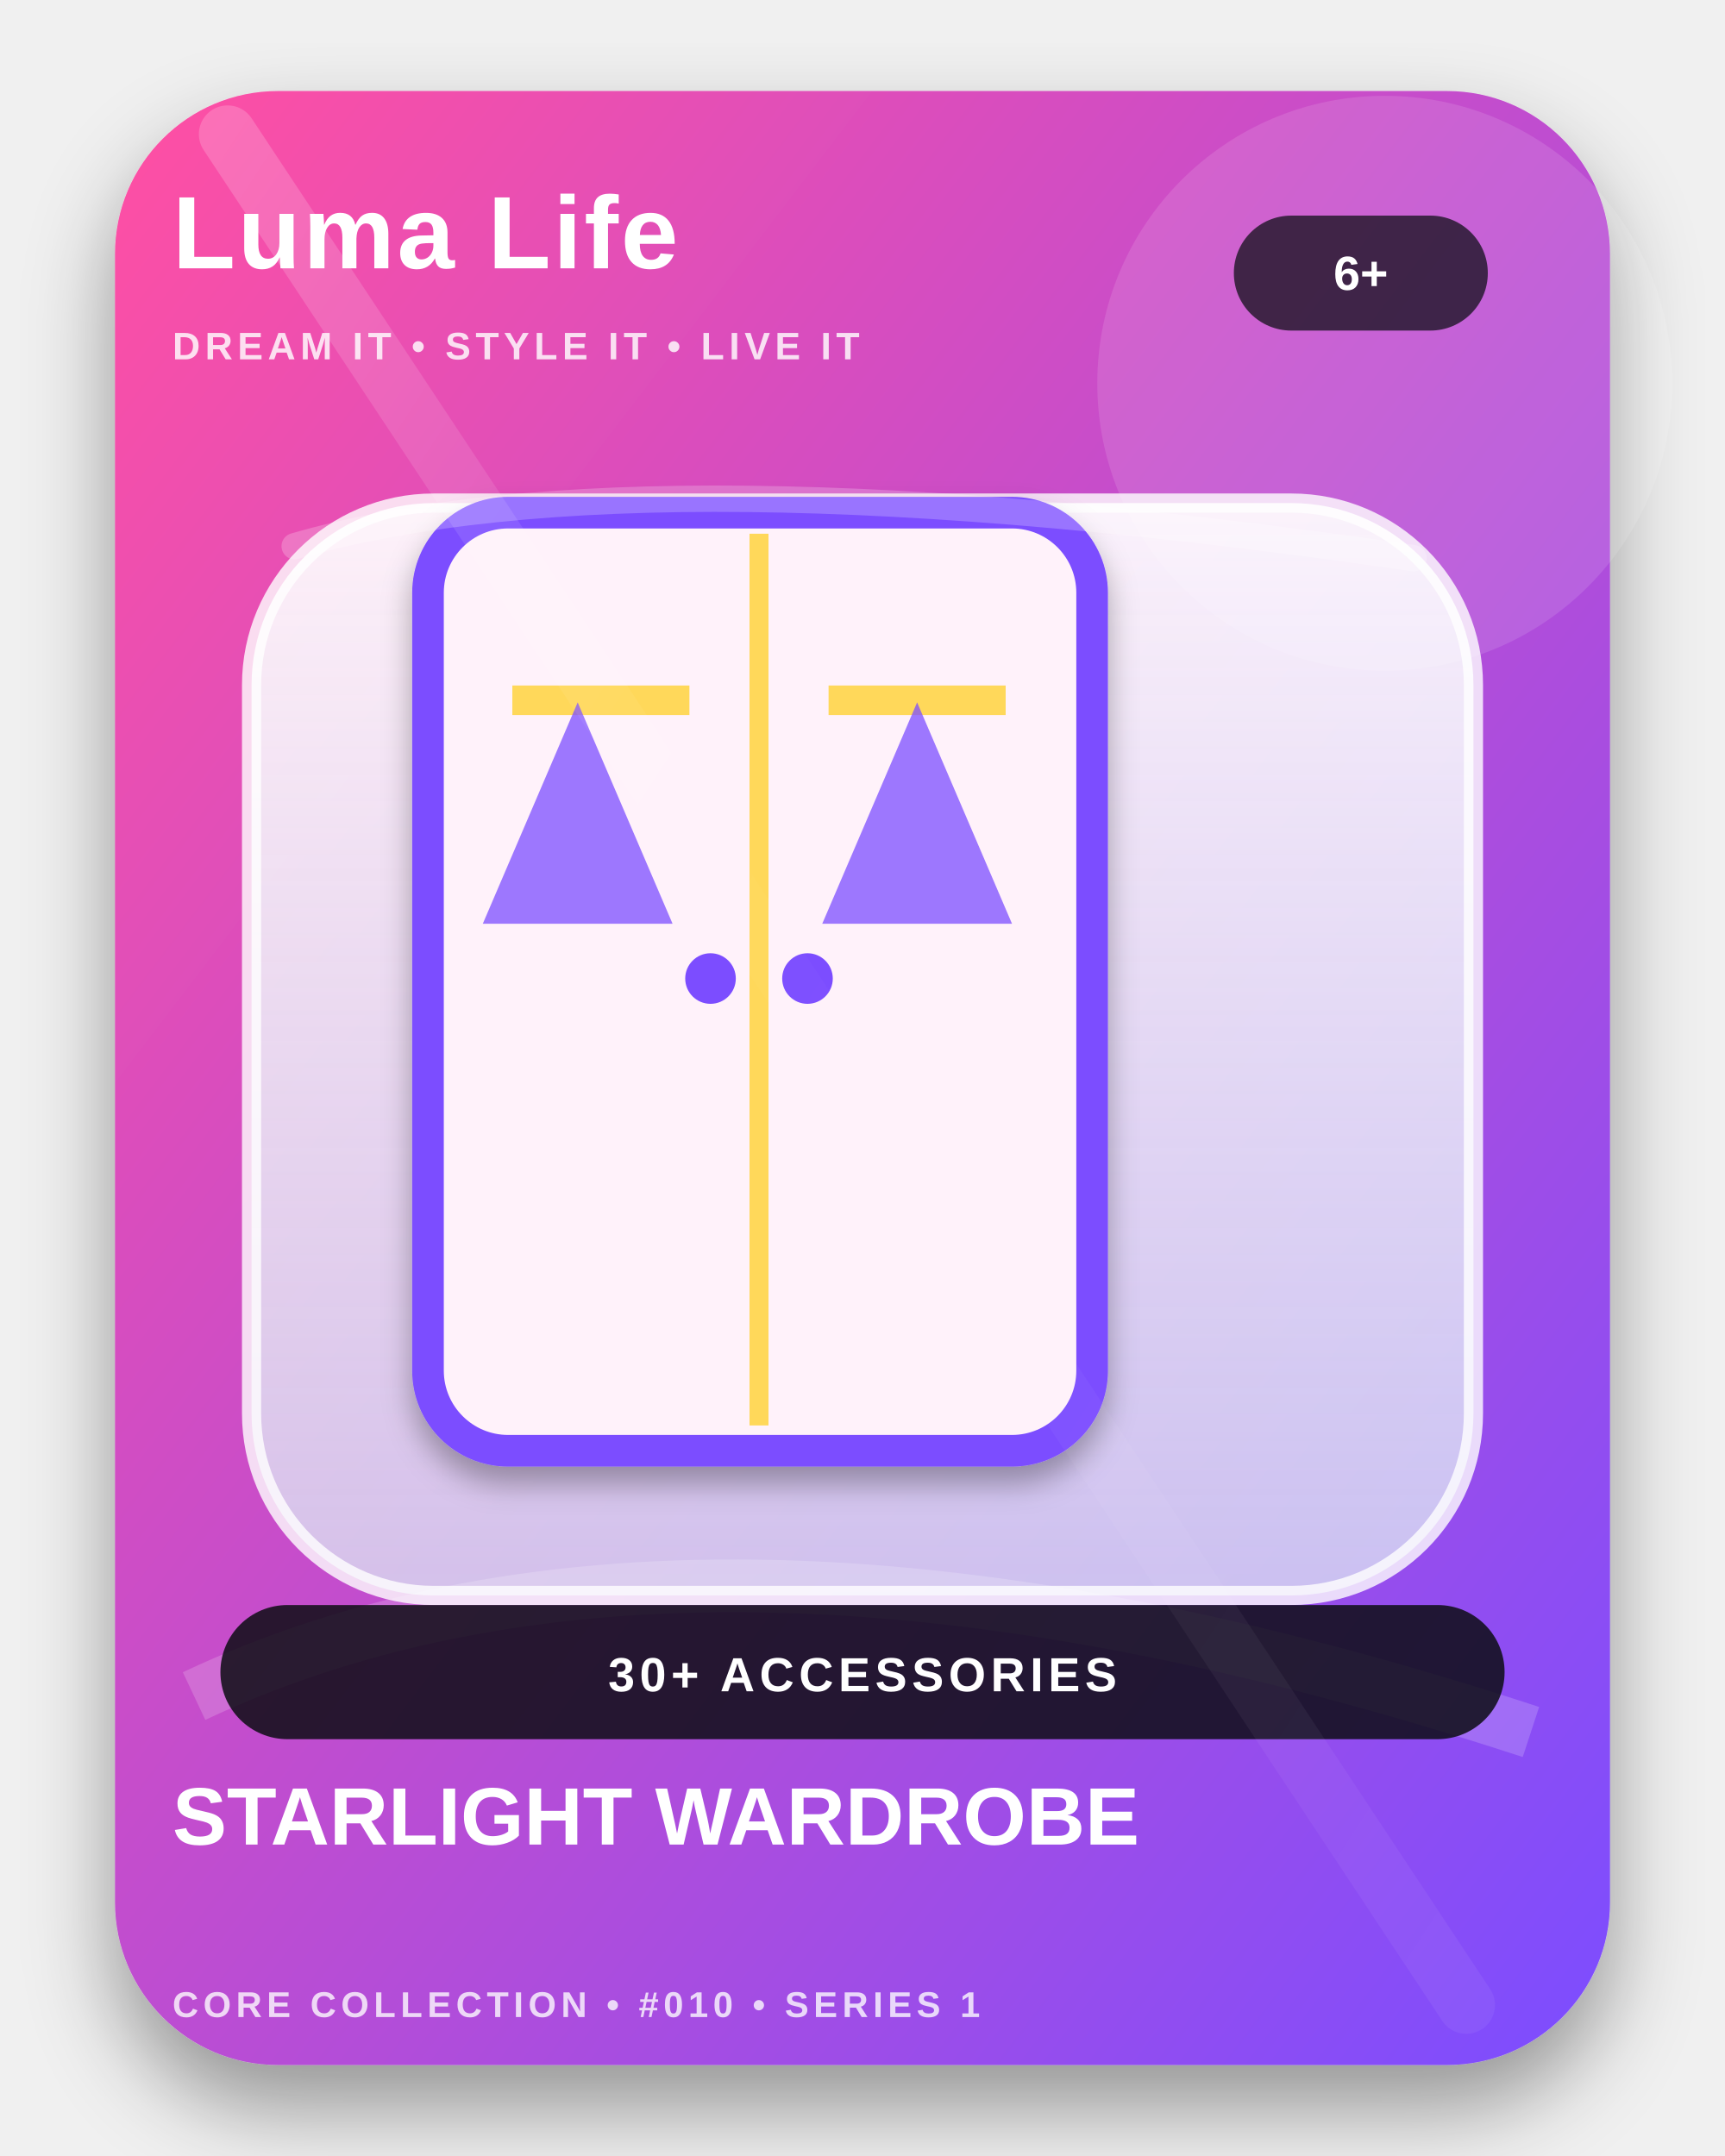
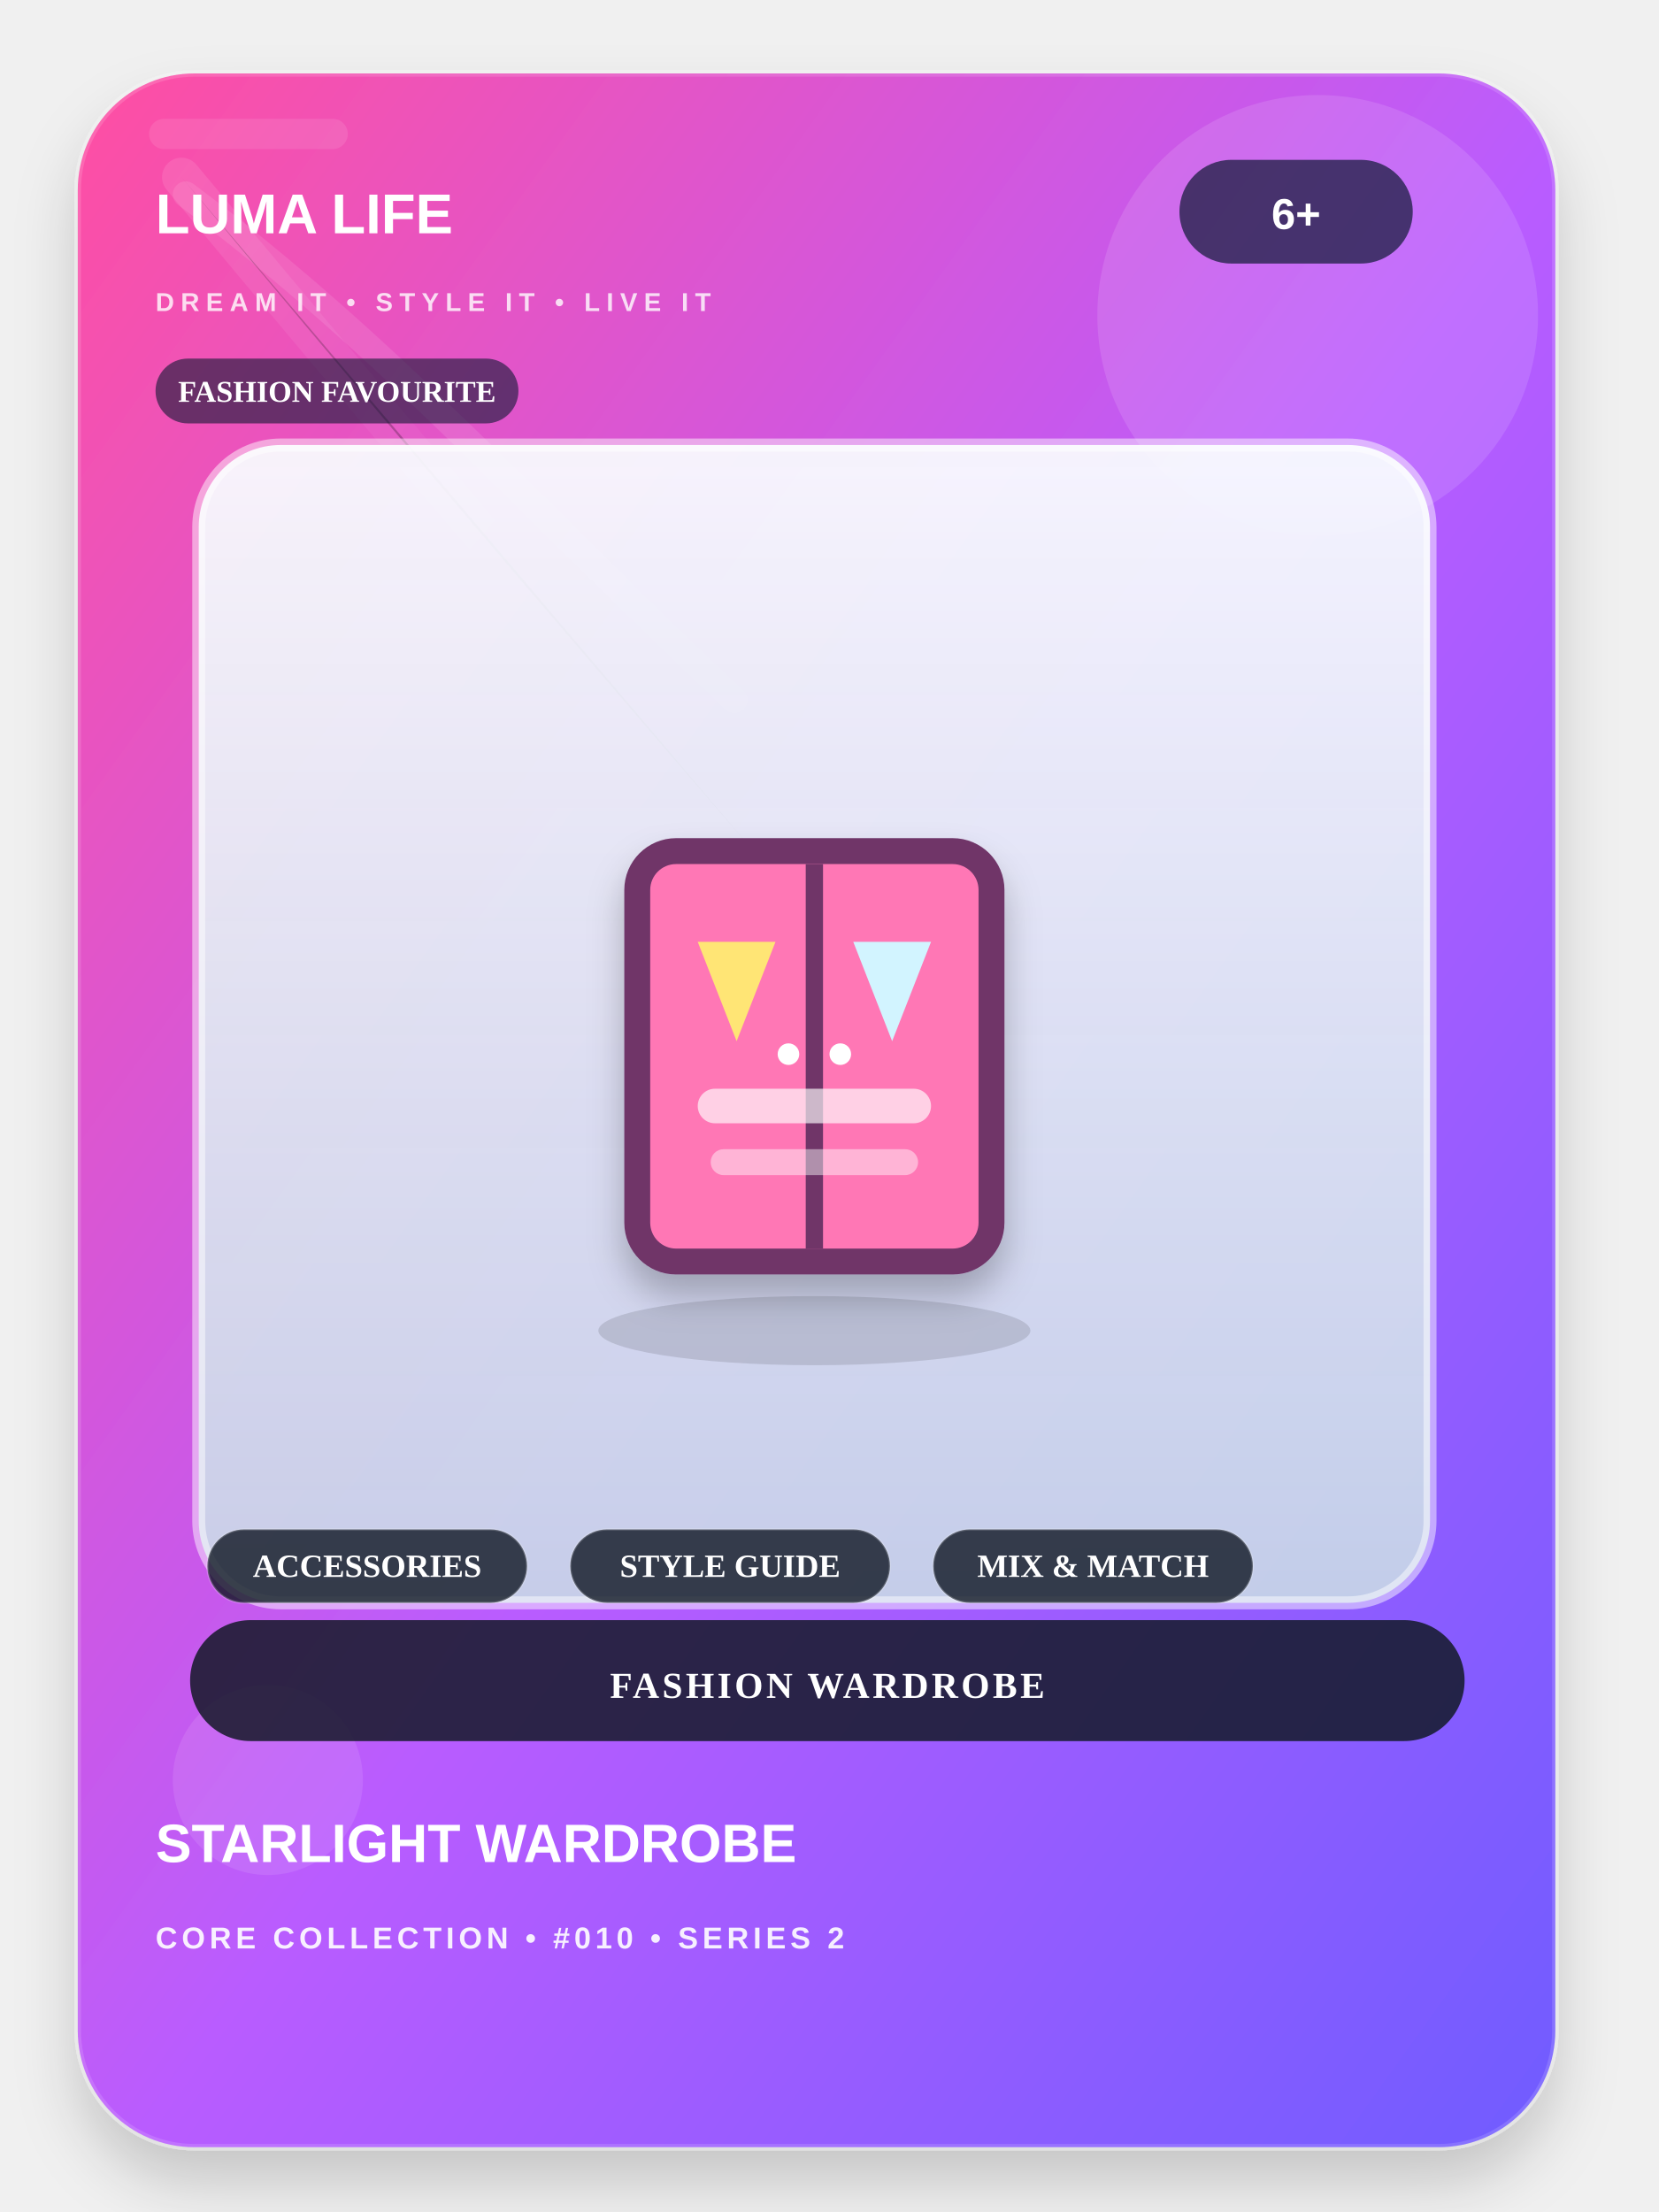
- <svg xmlns="http://www.w3.org/2000/svg" width="720" height="900" viewBox="0 0 720 900">
+ <svg xmlns="http://www.w3.org/2000/svg" width="768" height="1024" viewBox="0 0 768 1024">
  <defs>
-     <linearGradient id="packbg" x1="0" y1="0" x2="1" y2="1">
-       <stop stop-color="#FF4FA3" />
-       <stop offset="1" stop-color="#7C4DFF" />
+     <linearGradient id="cardBg" x1="0" y1="0" x2="1" y2="1">
+       <stop offset="0%" stop-color="#ff4fa2" />
+       <stop offset="52%" stop-color="#b95cff" />
+       <stop offset="100%" stop-color="#6f5bff" />
+     </linearGradient>
+     <linearGradient id="windowBg" x1="0" y1="0" x2="0" y2="1">
+       <stop offset="0%" stop-color="#f9fdff" stop-opacity=".94" />
+       <stop offset="100%" stop-color="#c8d9e7" stop-opacity=".90" />
    </linearGradient>
    <linearGradient id="shine" x1="0" y1="0" x2="1" y2="1">
-       <stop stop-color="#fff" stop-opacity=".75" />
-       <stop offset=".4" stop-color="#fff" stop-opacity=".05" />
-       <stop offset="1" stop-color="#fff" stop-opacity=".22" />
+       <stop offset="0%" stop-color="#fff" stop-opacity=".36" />
+       <stop offset="60%" stop-color="#fff" stop-opacity="0" />
    </linearGradient>
-     <linearGradient id="plastic" x1="0" y1="0" x2="0" y2="1">
-       <stop stop-color="#fff" stop-opacity=".92" />
-       <stop offset="1" stop-color="#dbe5f3" stop-opacity=".76" />
-     </linearGradient>
-     <filter id="shadow" x="-30%" y="-30%" width="160%" height="170%">
-       <feDropShadow dx="0" dy="18" stdDeviation="18" flood-color="#000" flood-opacity=".38" />
+     <filter id="softShadow" x="-40%" y="-40%" width="180%" height="220%">
+       <feDropShadow dx="0" dy="10" stdDeviation="8" flood-color="#000" flood-opacity=".25" />
    </filter>
-     <filter id="smallshadow">
-       <feDropShadow dx="0" dy="8" stdDeviation="7" flood-color="#000" flood-opacity=".32" />
+     <filter id="packageShadow" x="-10%" y="-10%" width="130%" height="130%">
+       <feDropShadow dx="0" dy="16" stdDeviation="14" flood-color="#000" flood-opacity=".18" />
    </filter>
-     <filter id="glow">
-       <feGaussianBlur stdDeviation="8" result="b" />
-       <feMerge>
-         <feMergeNode in="b" />
-         <feMergeNode in="SourceGraphic" />
-       </feMerge>
-     </filter>
-     <pattern id="grid" width="28" height="28" patternUnits="userSpaceOnUse">
-       <path d="M28 0H0V28" fill="none" stroke="#fff" stroke-opacity=".08" stroke-width="1" />
-     </pattern>
  </defs>
-   <rect width="720" height="900" fill="#0f1015" opacity="0" />
-   <g filter="url(#shadow)">
-     <rect x="48" y="38" width="624" height="824" rx="68" fill="url(#packbg)" />
-     <rect x="105" y="210" width="510" height="456" rx="76" fill="url(#plastic)" stroke="#fff" stroke-opacity=".8" stroke-width="8" />
+   <rect width="768" height="1024" fill="none" />
+   <g filter="url(#packageShadow)">
+     <rect x="36" y="34" width="684" height="960" rx="54" fill="url(#cardBg)" stroke="#ffffff" stroke-opacity=".14" stroke-width="3" />
  </g>
-   <circle cx="578" cy="160" r="120" fill="#fff" opacity=".12" />
-   <path d="M81 708q210-99 558 15" fill="none" stroke="#fff" stroke-opacity=".18" stroke-width="22" />
-   <g font-family="Arial, Helvetica, sans-serif">
-     <text x="72" y="112" fill="#fff" font-size="43" font-weight="900" letter-spacing="1">Luma Life</text>
-     <text x="72" y="150" fill="#fff" opacity=".82" font-size="16" font-weight="700" letter-spacing="2">DREAM IT • STYLE IT • LIVE IT</text>
-     <rect x="515" y="90" width="106" height="48" rx="24" fill="#0b0d12" fill-opacity=".72" />
-     <text x="568" y="121" text-anchor="middle" fill="#fff" font-size="20" font-weight="900">6+</text>
+   <circle cx="610" cy="146" r="102" fill="#fff" opacity=".12" />
+   <circle cx="124" cy="824" r="44" fill="#fff" opacity=".10" />
+   <path d="M86,90 C180,160 250,240 340,324" stroke="#fff" stroke-width="12" opacity=".10" stroke-linecap="round" />
+   <path d="M76,62 L154,62" stroke="#fff" stroke-width="14" opacity=".10" stroke-linecap="round" />
+   <path d="M84,82 C164,178 238,266 354,400" stroke="url(#shine)" stroke-width="18" opacity=".28" stroke-linecap="round" />
+   <text x="72" y="108" font-family="Arial, Helvetica, sans-serif" font-size="26" font-weight="800" fill="#fff">LUMA LIFE</text>
+   <text x="72" y="144" font-family="Arial, Helvetica, sans-serif" font-size="12" font-weight="700" fill="#fff" opacity=".8" letter-spacing="3">DREAM IT • STYLE IT • LIVE IT</text>
+   <g transform="translate(546,74)">
+     <rect width="108" height="48" rx="24" fill="#0a1630" fill-opacity=".68" />
+     <text x="54" y="32" text-anchor="middle" font-family="Arial, Helvetica, sans-serif" font-size="20" font-weight="800" fill="#fff">6+</text>
  </g>
-   <g transform="translate(0 82) scale(.88)" transform-origin="360 420">
-     <g filter="url(#smallshadow)">
-       <rect x="203" y="150" width="315" height="445" rx="38" fill="#fff2fa" stroke="#7C4DFF" stroke-width="15" />
-       <path d="M360 160v423" stroke="#FFD85A" stroke-width="9" />
-       <circle cx="337" cy="371" r="12" fill="#7C4DFF" />
-       <circle cx="383" cy="371" r="12" fill="#7C4DFF" />
-       <path d="M243 239h84M393 239h84" stroke="#FFD85A" stroke-width="14" />
-       <path d="M274 240l-45 105h90zM435 240l-45 105h90z" fill="#7C4DFF" opacity=".75" />
+   <g transform="translate(72,166)">
+     <rect width="168" height="30" rx="15" fill="#0a1630" fill-opacity=".58" />
+     <text x="84" y="20" text-anchor="middle" font-size="14" font-weight="800" fill="#fff">FASHION FAVOURITE</text>
+   </g>
+   <rect x="92" y="206" width="570" height="536" rx="38" fill="url(#windowBg)" stroke="#ffffff" stroke-opacity=".48" stroke-width="6" />
+   <g transform="translate(377 470) scale(1.0)">
+     <ellipse cx="0" cy="146" rx="100" ry="16" fill="#000" opacity=".12" />
+     <g filter="url(#softShadow)">
+       <rect x="-82" y="-76" width="164" height="190" rx="18" fill="#ff77b5" stroke="#6f3568" stroke-width="12" />
+       <line x1="0" y1="-70" x2="0" y2="108" stroke="#6f3568" stroke-width="8" />
+       <circle cx="-12" cy="18" r="5" fill="#fff" />
+       <circle cx="12" cy="18" r="5" fill="#fff" />
+       <path d="M-54,-34 L-18,-34 L-36,12 Z" fill="#ffe575" />
+       <path d="M18,-34 L54,-34 L36,12 Z" fill="#d2f4ff" />
+       <rect x="-54" y="34" width="108" height="16" rx="8" fill="#fff" opacity=".65" />
+       <rect x="-48" y="62" width="96" height="12" rx="6" fill="#fff" opacity=".45" />
    </g>
  </g>
-   <path d="M123 228Q268 186 590 233" fill="none" stroke="#fff" stroke-opacity=".22" stroke-width="11" stroke-linecap="round" />
-   <rect x="92" y="670" width="536" height="56" rx="28" fill="#0b0d12" fill-opacity=".84" />
-   <text x="360" y="706" text-anchor="middle" fill="#fff" font-family="Arial" font-size="20" font-weight="900" letter-spacing="2">30+ ACCESSORIES</text>
-   <g font-family="Arial, Helvetica, sans-serif">
-     <text x="72" y="770" fill="#fff" font-size="34" font-weight="900">
-       <tspan x="72" dy="0">STARLIGHT WARDROBE</tspan>
-     </text>
-     <text x="72" y="842" fill="#fff" opacity=".78" font-size="15" font-weight="800" letter-spacing="2">CORE COLLECTION • #010 • SERIES 1</text>
+   <rect x="88" y="750" width="590" height="56" rx="28" fill="#101724" fill-opacity=".83" />
+   <text x="383" y="786" text-anchor="middle" font-size="17" font-weight="800" fill="#fff" letter-spacing="1.4">FASHION WARDROBE</text>
+   <g transform="translate(96,708)">
+     <rect x="0" y="0" width="148" height="34" rx="17" fill="#101724" fill-opacity=".80" stroke="#ffffff" stroke-opacity=".20" />
+     <text x="74" y="22" text-anchor="middle" font-size="15" font-weight="700" fill="#fff">ACCESSORIES</text>
  </g>
-   <path d="M95 56L612 837" stroke="url(#shine)" stroke-width="24" stroke-linecap="round" opacity=".25" />
+   <g transform="translate(264,708)">
+     <rect x="0" y="0" width="148" height="34" rx="17" fill="#101724" fill-opacity=".80" stroke="#ffffff" stroke-opacity=".20" />
+     <text x="74" y="22" text-anchor="middle" font-size="15" font-weight="700" fill="#fff">STYLE GUIDE</text>
+   </g>
+   <g transform="translate(432,708)">
+     <rect x="0" y="0" width="148" height="34" rx="17" fill="#101724" fill-opacity=".80" stroke="#ffffff" stroke-opacity=".20" />
+     <text x="74" y="22" text-anchor="middle" font-size="15" font-weight="700" fill="#fff">MIX &amp; MATCH</text>
+   </g>
+   <text x="72" y="862" font-family="Arial, Helvetica, sans-serif" font-size="25" font-weight="900" fill="#fff">STARLIGHT WARDROBE</text>
+   <text x="72" y="902" font-family="Arial, Helvetica, sans-serif" font-size="14" font-weight="700" fill="#fff" opacity=".9" letter-spacing="2">CORE COLLECTION • #010 • SERIES 2</text>
</svg>
